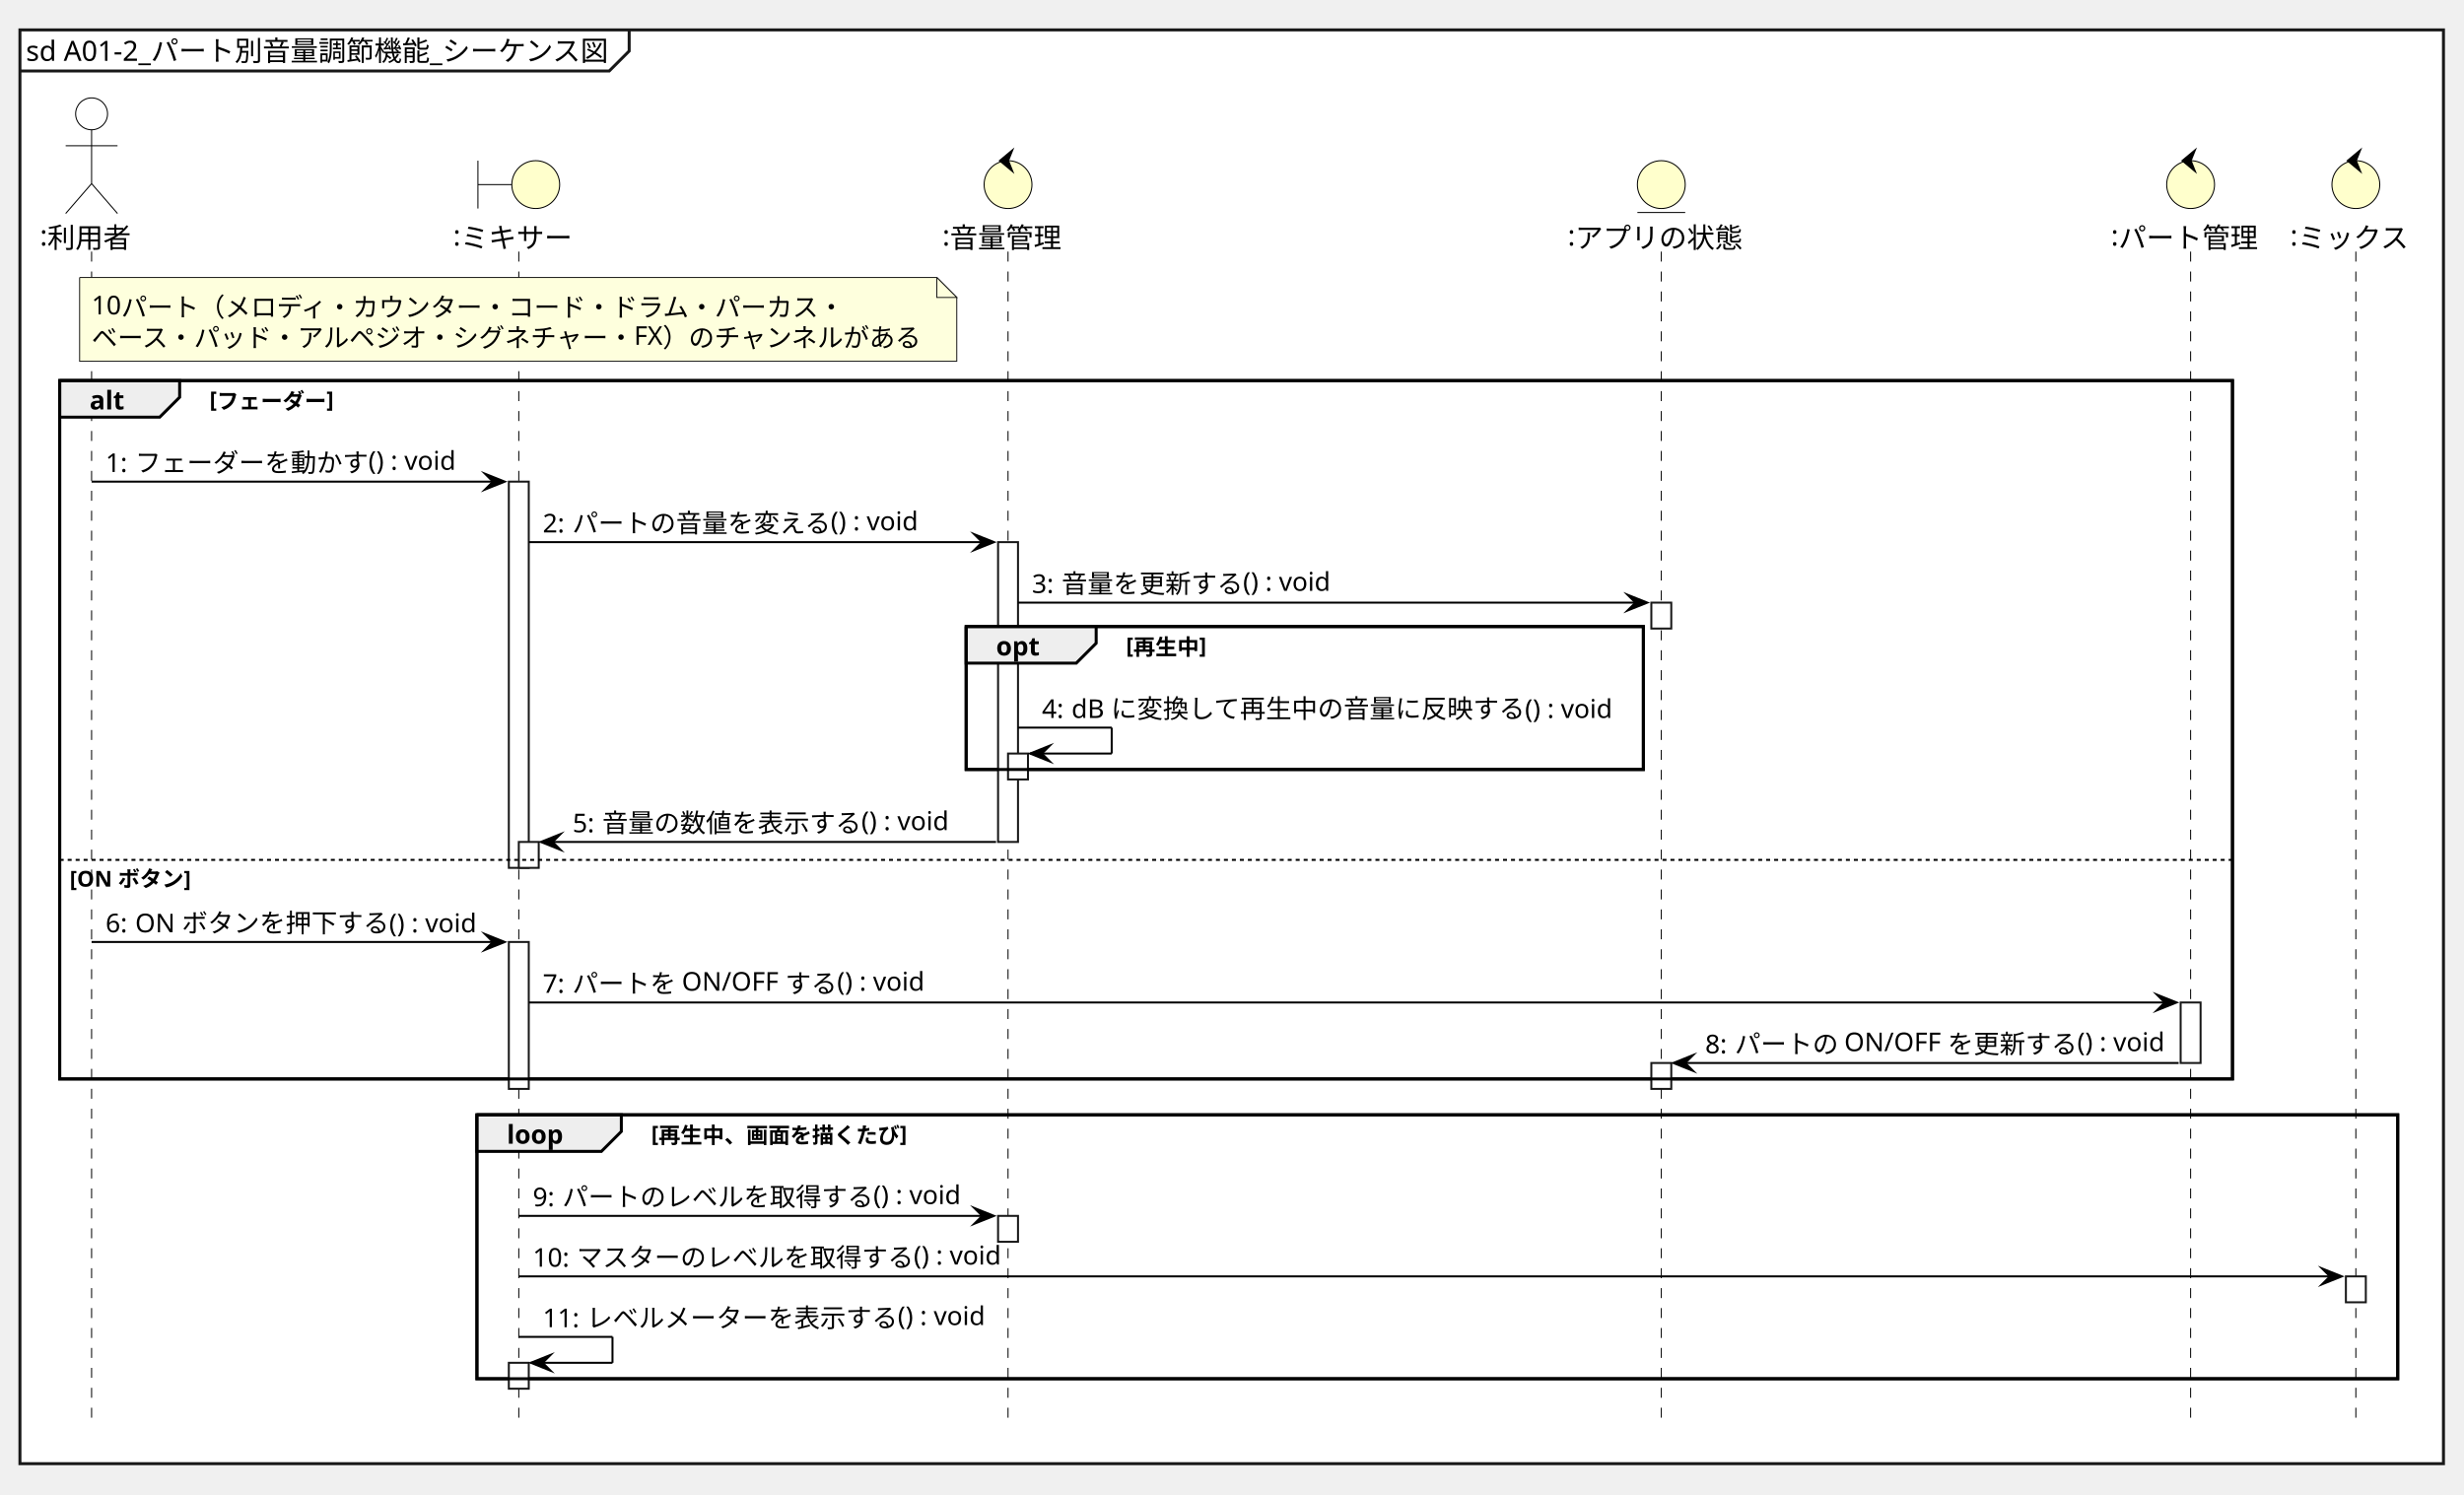
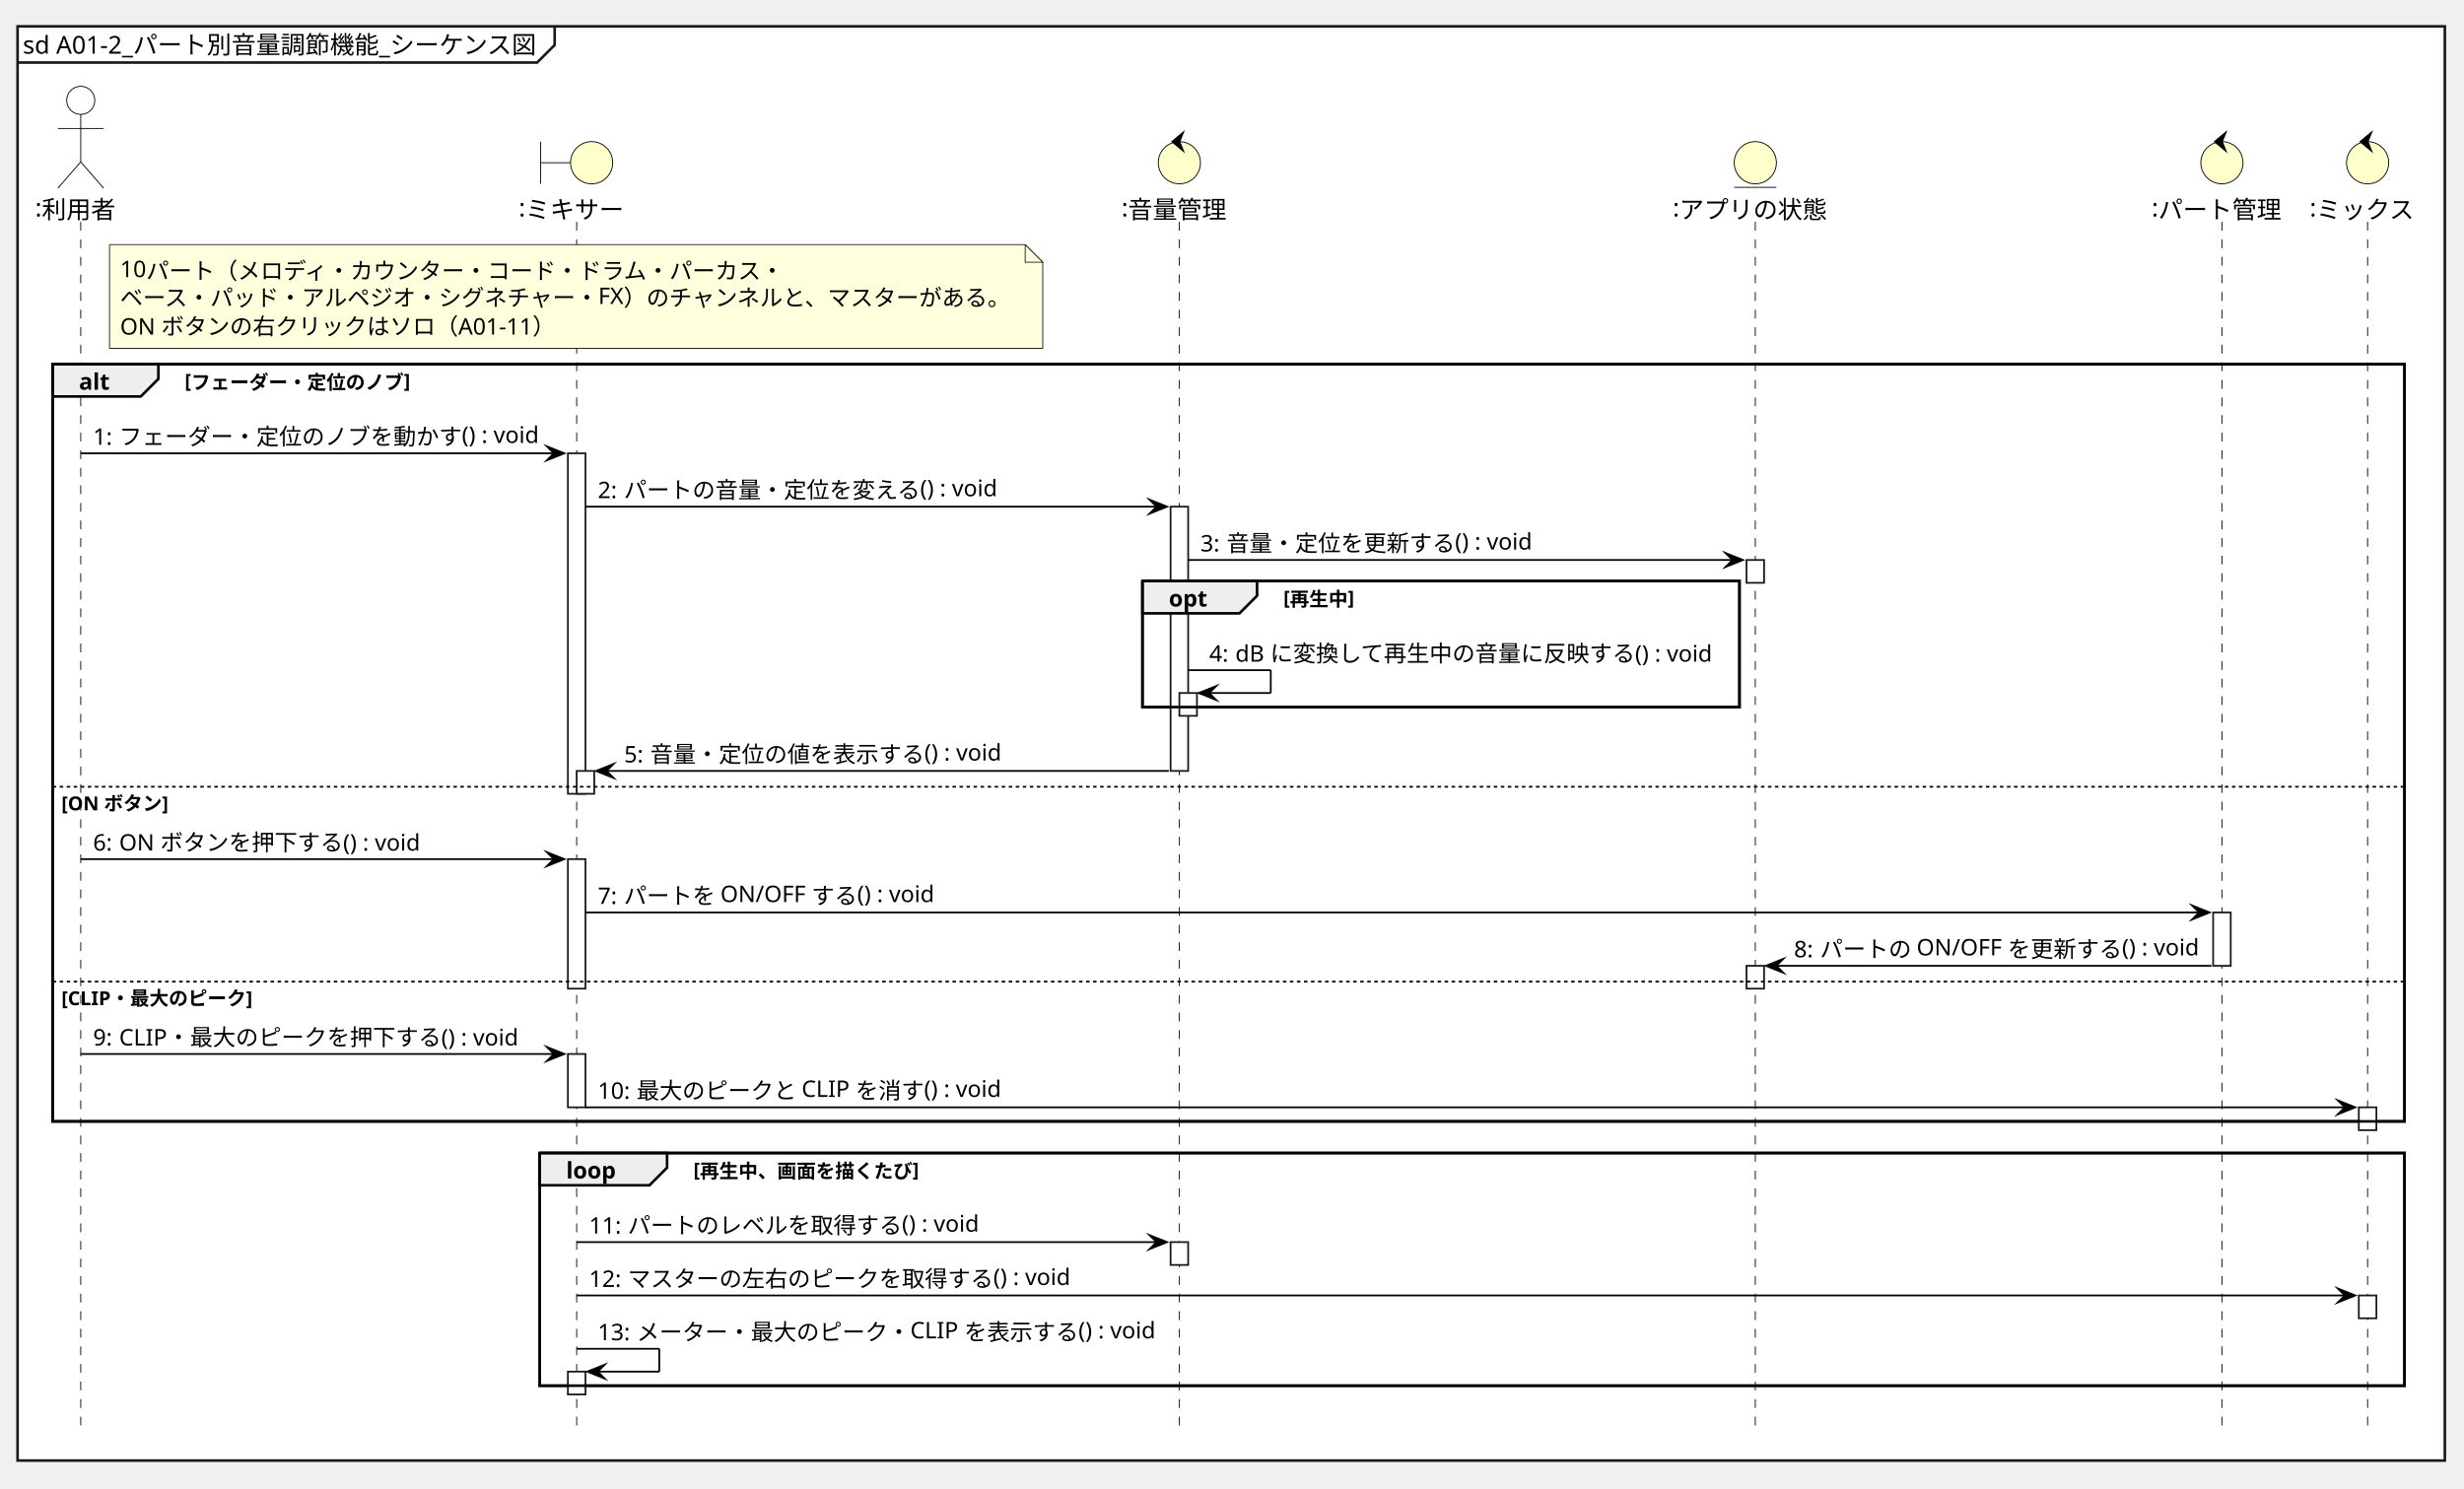
- <svg xmlns="http://www.w3.org/2000/svg" version="1.1" data-diagram-type="SEQUENCE" style="width:1236px;height:750px;background:#FFFFFF;" width="1236px" height="750px" viewBox="0 0 1236 750" zoomAndPan="magnify" preserveAspectRatio="none" contentStyleType="text/css">
+ <svg xmlns="http://www.w3.org/2000/svg" version="1.1" data-diagram-type="SEQUENCE" style="width:1402px;height:847px;background:#FFFFFF;" width="1402px" height="847px" viewBox="0 0 1402 847" zoomAndPan="magnify" preserveAspectRatio="none" contentStyleType="text/css">
  <defs />
  <g font-family="sans-serif" lengthAdjust="spacing">
-     <rect x="10" y="15" width="1215.697" height="719.289" fill="#FFF" style="stroke:#181818;stroke-width:1.5;" />
+     <rect x="10" y="15" width="1381.098" height="816.18" fill="#FFF" style="stroke:#181818;stroke-width:1.5;" />
    <path d="M315.606,15 L315.606,25.609 L305.606,35.609 L10,35.609" style="stroke:#181818;stroke-width:1.5;" fill="none" />
    <text x="13" y="30.533" fill="#000" font-size="14" textLength="295.606">sd A01-2_パート別音量調節機能_シーケンス図</text>
-     <rect x="29.945" y="190.922" width="1089.918" height="350.352" fill="none" style="stroke:#000;stroke-width:1.5;" />
-     <rect x="484.654" y="314.328" width="339.696" height="71.703" fill="none" style="stroke:#000;stroke-width:1.5;" />
-     <rect x="239.24" y="559.273" width="963.512" height="132.406" fill="none" style="stroke:#000;stroke-width:1.5;" />
+     <rect x="29.945" y="207.273" width="1338.208" height="430.891" fill="none" style="stroke:#000;stroke-width:1.5;" />
+     <rect x="650.055" y="330.68" width="339.696" height="71.703" fill="none" style="stroke:#000;stroke-width:1.5;" />
+     <rect x="307.128" y="656.164" width="1061.025" height="132.406" fill="none" style="stroke:#000;stroke-width:1.5;" />
    <g class="participant-lifeline" data-qualified-name="L1" data-entity-uid="part1" id="part1-lifeline" data-source-line="4">
      <g>
-         <rect x="42.445" y="126.219" width="8" height="589.461" fill="#000" fill-opacity="0" />
-         <line x1="45.945" y1="126.219" x2="45.945" y2="715.68" style="stroke:#000;stroke-width:0.5;stroke-dasharray:5,5;" />
+         <rect x="42.445" y="126.219" width="8" height="686.352" fill="#000" fill-opacity="0" />
+         <line x1="45.945" y1="126.219" x2="45.945" y2="812.57" style="stroke:#000;stroke-width:0.5;stroke-dasharray:5,5;" />
      </g>
    </g>
    <g class="participant-lifeline" data-qualified-name="L2" data-entity-uid="part2" id="part2-lifeline" data-source-line="5">
      <g>
-         <rect x="256.74" y="126.219" width="8" height="589.461" fill="#000" fill-opacity="0" />
-         <line x1="260.24" y1="126.219" x2="260.24" y2="715.68" style="stroke:#000;stroke-width:0.5;stroke-dasharray:5,5;" />
-       </g>
-     </g>
-     <g>
-       <rect x="255.24" y="241.625" width="10" height="193.758" fill="#FFF" style="stroke:#181818;stroke-width:1;" />
-     </g>
-     <g>
-       <rect x="255.24" y="472.57" width="10" height="73.703" fill="#FFF" style="stroke:#181818;stroke-width:1;" />
-     </g>
-     <g>
-       <rect x="255.24" y="683.68" width="10" height="13" fill="#FFF" style="stroke:#181818;stroke-width:1;" />
-     </g>
-     <g>
-       <rect x="260.24" y="422.383" width="10" height="13" fill="#FFF" style="stroke:#181818;stroke-width:1;" />
+         <rect x="324.628" y="126.219" width="8" height="686.352" fill="#000" fill-opacity="0" />
+         <line x1="328.128" y1="126.219" x2="328.128" y2="812.57" style="stroke:#000;stroke-width:0.5;stroke-dasharray:5,5;" />
+       </g>
+     </g>
+     <g>
+       <rect x="323.128" y="257.977" width="10" height="193.758" fill="#FFF" style="stroke:#181818;stroke-width:1;" />
+     </g>
+     <g>
+       <rect x="323.128" y="488.922" width="10" height="73.703" fill="#FFF" style="stroke:#181818;stroke-width:1;" />
+     </g>
+     <g>
+       <rect x="323.128" y="599.813" width="10" height="30.352" fill="#FFF" style="stroke:#181818;stroke-width:1;" />
+     </g>
+     <g>
+       <rect x="323.128" y="780.57" width="10" height="13" fill="#FFF" style="stroke:#181818;stroke-width:1;" />
+     </g>
+     <g>
+       <rect x="328.128" y="438.734" width="10" height="13" fill="#FFF" style="stroke:#181818;stroke-width:1;" />
    </g>
    <g class="participant-lifeline" data-qualified-name="L3" data-entity-uid="part3" id="part3-lifeline" data-source-line="6">
      <g>
-         <rect x="502.154" y="126.219" width="8" height="589.461" fill="#000" fill-opacity="0" />
-         <line x1="505.654" y1="126.219" x2="505.654" y2="715.68" style="stroke:#000;stroke-width:0.5;stroke-dasharray:5,5;" />
-       </g>
-     </g>
-     <g>
-       <rect x="500.654" y="271.977" width="10" height="150.406" fill="#FFF" style="stroke:#181818;stroke-width:1;" />
-     </g>
-     <g>
-       <rect x="500.654" y="609.977" width="10" height="13" fill="#FFF" style="stroke:#181818;stroke-width:1;" />
-     </g>
-     <g>
-       <rect x="505.654" y="378.031" width="10" height="13" fill="#FFF" style="stroke:#181818;stroke-width:1;" />
+         <rect x="667.555" y="126.219" width="8" height="686.352" fill="#000" fill-opacity="0" />
+         <line x1="671.055" y1="126.219" x2="671.055" y2="812.57" style="stroke:#000;stroke-width:0.5;stroke-dasharray:5,5;" />
+       </g>
+     </g>
+     <g>
+       <rect x="666.055" y="288.328" width="10" height="150.406" fill="#FFF" style="stroke:#181818;stroke-width:1;" />
+     </g>
+     <g>
+       <rect x="666.055" y="706.867" width="10" height="13" fill="#FFF" style="stroke:#181818;stroke-width:1;" />
+     </g>
+     <g>
+       <rect x="671.055" y="394.383" width="10" height="13" fill="#FFF" style="stroke:#181818;stroke-width:1;" />
    </g>
    <g class="participant-lifeline" data-qualified-name="L4" data-entity-uid="part4" id="part4-lifeline" data-source-line="7">
      <g>
-         <rect x="829.85" y="126.219" width="8" height="589.461" fill="#000" fill-opacity="0" />
-         <line x1="833.35" y1="126.219" x2="833.35" y2="715.68" style="stroke:#000;stroke-width:0.5;stroke-dasharray:5,5;" />
-       </g>
-     </g>
-     <g>
-       <rect x="828.35" y="302.328" width="10" height="13" fill="#FFF" style="stroke:#181818;stroke-width:1;" />
-     </g>
-     <g>
-       <rect x="828.35" y="533.273" width="10" height="13" fill="#FFF" style="stroke:#181818;stroke-width:1;" />
+         <rect x="995.251" y="126.219" width="8" height="686.352" fill="#000" fill-opacity="0" />
+         <line x1="998.751" y1="126.219" x2="998.751" y2="812.57" style="stroke:#000;stroke-width:0.5;stroke-dasharray:5,5;" />
+       </g>
+     </g>
+     <g>
+       <rect x="993.751" y="318.68" width="10" height="13" fill="#FFF" style="stroke:#181818;stroke-width:1;" />
+     </g>
+     <g>
+       <rect x="993.751" y="549.625" width="10" height="13" fill="#FFF" style="stroke:#181818;stroke-width:1;" />
    </g>
    <g class="participant-lifeline" data-qualified-name="L5" data-entity-uid="part5" id="part5-lifeline" data-source-line="8">
      <g>
-         <rect x="1095.363" y="126.219" width="8" height="589.461" fill="#000" fill-opacity="0" />
-         <line x1="1098.863" y1="126.219" x2="1098.863" y2="715.68" style="stroke:#000;stroke-width:0.5;stroke-dasharray:5,5;" />
-       </g>
-     </g>
-     <g>
-       <rect x="1093.863" y="502.922" width="10" height="30.352" fill="#FFF" style="stroke:#181818;stroke-width:1;" />
+         <rect x="1260.764" y="126.219" width="8" height="686.352" fill="#000" fill-opacity="0" />
+         <line x1="1264.264" y1="126.219" x2="1264.264" y2="812.57" style="stroke:#000;stroke-width:0.5;stroke-dasharray:5,5;" />
+       </g>
+     </g>
+     <g>
+       <rect x="1259.264" y="519.273" width="10" height="30.352" fill="#FFF" style="stroke:#181818;stroke-width:1;" />
    </g>
    <g class="participant-lifeline" data-qualified-name="L6" data-entity-uid="part6" id="part6-lifeline" data-source-line="9">
      <g>
-         <rect x="1178.252" y="126.219" width="8" height="589.461" fill="#000" fill-opacity="0" />
-         <line x1="1181.752" y1="126.219" x2="1181.752" y2="715.68" style="stroke:#000;stroke-width:0.5;stroke-dasharray:5,5;" />
-       </g>
-     </g>
-     <g>
-       <rect x="1176.752" y="640.328" width="10" height="13" fill="#FFF" style="stroke:#181818;stroke-width:1;" />
+         <rect x="1343.653" y="126.219" width="8" height="686.352" fill="#000" fill-opacity="0" />
+         <line x1="1347.153" y1="126.219" x2="1347.153" y2="812.57" style="stroke:#000;stroke-width:0.5;stroke-dasharray:5,5;" />
+       </g>
+     </g>
+     <g>
+       <rect x="1342.153" y="630.164" width="10" height="13" fill="#FFF" style="stroke:#181818;stroke-width:1;" />
+     </g>
+     <g>
+       <rect x="1342.153" y="737.219" width="10" height="13" fill="#FFF" style="stroke:#181818;stroke-width:1;" />
    </g>
    <g class="participant participant-head" data-qualified-name="L1" data-entity-uid="part1" id="part1-head" data-source-line="4">
      <text x="20" y="123.143" fill="#000" font-size="14" textLength="45.89">:利用者</text>
      <ellipse cx="45.945" cy="57.109" rx="8" ry="8" fill="#FFF" style="stroke:#000;stroke-width:0.5;" />
      <path d="M45.945,65.109 L45.945,92.109 M32.945,73.109 L58.945,73.109 M45.945,92.109 L32.945,107.109 M45.945,92.109 L58.945,107.109" style="stroke:#000;stroke-width:0.5;" fill="none" />
    </g>
    <g class="participant participant-head" data-qualified-name="L2" data-entity-uid="part2" id="part2-head" data-source-line="5">
-       <text x="227.295" y="123.143" fill="#000" font-size="14" textLength="59.89">:ミキサー</text>
-       <path d="M239.74,80.609 L239.74,104.609 M239.74,92.609 L256.74,92.609" style="stroke:#000;stroke-width:0.5;" fill="none" />
-       <ellipse cx="268.74" cy="92.609" rx="12" ry="12" fill="#FFC" style="stroke:#000;stroke-width:0.5;" />
+       <text x="295.184" y="123.143" fill="#000" font-size="14" textLength="59.89">:ミキサー</text>
+       <path d="M307.628,80.609 L307.628,104.609 M307.628,92.609 L324.628,92.609" style="stroke:#000;stroke-width:0.5;" fill="none" />
+       <ellipse cx="336.628" cy="92.609" rx="12" ry="12" fill="#FFC" style="stroke:#000;stroke-width:0.5;" />
    </g>
    <g class="participant participant-head" data-qualified-name="L3" data-entity-uid="part3" id="part3-head" data-source-line="6">
-       <text x="472.709" y="123.143" fill="#000" font-size="14" textLength="59.89">:音量管理</text>
-       <ellipse cx="505.654" cy="92.609" rx="12" ry="12" fill="#FFC" style="stroke:#000;stroke-width:0.5;" />
-       <polygon points="501.654,80.609,507.654,75.609,505.654,80.609,507.654,85.609,501.654,80.609" fill="#000" style="stroke:#000;stroke-width:1;stroke-linejoin:miter;stroke-miterlimit:10;" />
+       <text x="638.11" y="123.143" fill="#000" font-size="14" textLength="59.89">:音量管理</text>
+       <ellipse cx="671.055" cy="92.609" rx="12" ry="12" fill="#FFC" style="stroke:#000;stroke-width:0.5;" />
+       <polygon points="667.055,80.609,673.055,75.609,671.055,80.609,673.055,85.609,667.055,80.609" fill="#000" style="stroke:#000;stroke-width:1;stroke-linejoin:miter;stroke-miterlimit:10;" />
    </g>
    <g class="participant participant-head" data-qualified-name="L4" data-entity-uid="part4" id="part4-head" data-source-line="7">
-       <text x="786.405" y="123.143" fill="#000" font-size="14" textLength="87.89">:アプリの状態</text>
-       <ellipse cx="833.35" cy="92.609" rx="12" ry="12" fill="#FFC" style="stroke:#000;stroke-width:0.5;" />
-       <line x1="821.35" y1="106.609" x2="845.35" y2="106.609" style="stroke:#000;stroke-width:0.5;" />
+       <text x="951.806" y="123.143" fill="#000" font-size="14" textLength="87.89">:アプリの状態</text>
+       <ellipse cx="998.751" cy="92.609" rx="12" ry="12" fill="#FFC" style="stroke:#000;stroke-width:0.5;" />
+       <line x1="986.751" y1="106.609" x2="1010.751" y2="106.609" style="stroke:#000;stroke-width:0.5;" />
    </g>
    <g class="participant participant-head" data-qualified-name="L5" data-entity-uid="part5" id="part5-head" data-source-line="8">
-       <text x="1058.918" y="123.143" fill="#000" font-size="14" textLength="73.89">:パート管理</text>
-       <ellipse cx="1098.863" cy="92.609" rx="12" ry="12" fill="#FFC" style="stroke:#000;stroke-width:0.5;" />
-       <polygon points="1094.863,80.609,1100.863,75.609,1098.863,80.609,1100.863,85.609,1094.863,80.609" fill="#000" style="stroke:#000;stroke-width:1;stroke-linejoin:miter;stroke-miterlimit:10;" />
+       <text x="1224.319" y="123.143" fill="#000" font-size="14" textLength="73.89">:パート管理</text>
+       <ellipse cx="1264.264" cy="92.609" rx="12" ry="12" fill="#FFC" style="stroke:#000;stroke-width:0.5;" />
+       <polygon points="1260.264,80.609,1266.264,75.609,1264.264,80.609,1266.264,85.609,1260.264,80.609" fill="#000" style="stroke:#000;stroke-width:1;stroke-linejoin:miter;stroke-miterlimit:10;" />
    </g>
    <g class="participant participant-head" data-qualified-name="L6" data-entity-uid="part6" id="part6-head" data-source-line="9">
-       <text x="1148.808" y="123.143" fill="#000" font-size="14" textLength="59.89">:ミックス</text>
-       <ellipse cx="1181.752" cy="92.609" rx="12" ry="12" fill="#FFC" style="stroke:#000;stroke-width:0.5;" />
-       <polygon points="1177.752,80.609,1183.752,75.609,1181.752,80.609,1183.752,85.609,1177.752,80.609" fill="#000" style="stroke:#000;stroke-width:1;stroke-linejoin:miter;stroke-miterlimit:10;" />
-     </g>
-     <path d="M39.934,139.219 L39.934,181.219 L479.934,181.219 L479.934,149.219 L469.934,139.219 L39.934,139.219" style="stroke:#181818;stroke-width:0.5;" fill="#FEFFDD" />
-     <path d="M469.934,139.219 L469.934,149.219 L479.934,149.219 L469.934,139.219" style="stroke:#181818;stroke-width:0.5;" fill="#FEFFDD" />
-     <text x="45.934" y="157.714" fill="#000" font-size="13" textLength="378.46">10パート（メロディ・カウンター・コード・ドラム・パーカス・</text>
-     <text x="45.934" y="174.065" fill="#000" font-size="13" textLength="419.612">ベース・パッド・アルペジオ・シグネチャー・FX）のチャンネルがある</text>
-     <path d="M29.945,190.922 L90.116,190.922 L90.116,199.273 L80.116,209.273 L29.945,209.273 L29.945,190.922" style="stroke:#000;stroke-width:1.5;" fill="#EEE" />
-     <rect x="29.945" y="190.922" width="1089.918" height="350.352" fill="none" style="stroke:#000;stroke-width:1.5;" />
-     <text x="44.945" y="205.417" fill="#000" font-size="13" textLength="15.171" font-weight="700">alt</text>
-     <text x="105.116" y="204.341" fill="#000" font-size="11" textLength="64.045" font-weight="700">[フェーダー]</text>
+       <text x="1314.208" y="123.143" fill="#000" font-size="14" textLength="59.89">:ミックス</text>
+       <ellipse cx="1347.153" cy="92.609" rx="12" ry="12" fill="#FFC" style="stroke:#000;stroke-width:0.5;" />
+       <polygon points="1343.153,80.609,1349.153,75.609,1347.153,80.609,1349.153,85.609,1343.153,80.609" fill="#000" style="stroke:#000;stroke-width:1;stroke-linejoin:miter;stroke-miterlimit:10;" />
+     </g>
+     <path d="M62.323,139.219 L62.323,198.219 L593.323,198.219 L593.323,149.219 L583.323,139.219 L62.323,139.219" style="stroke:#181818;stroke-width:0.5;" fill="#FEFFDD" />
+     <path d="M583.323,139.219 L583.323,149.219 L593.323,149.219 L583.323,139.219" style="stroke:#181818;stroke-width:0.5;" fill="#FEFFDD" />
+     <text x="68.323" y="157.714" fill="#000" font-size="13" textLength="378.46">10パート（メロディ・カウンター・コード・ドラム・パーカス・</text>
+     <text x="68.323" y="174.065" fill="#000" font-size="13" textLength="510.612">ベース・パッド・アルペジオ・シグネチャー・FX）のチャンネルと、マスターがある。</text>
+     <text x="68.323" y="190.417" fill="#000" font-size="13" textLength="247.032">ON ボタンの右クリックはソロ（A01-11）</text>
+     <path d="M29.945,207.273 L90.116,207.273 L90.116,215.625 L80.116,225.625 L29.945,225.625 L29.945,207.273" style="stroke:#000;stroke-width:1.5;" fill="#EEE" />
+     <rect x="29.945" y="207.273" width="1338.208" height="430.891" fill="none" style="stroke:#000;stroke-width:1.5;" />
+     <text x="44.945" y="221.769" fill="#000" font-size="13" textLength="15.171" font-weight="700">alt</text>
+     <text x="105.116" y="220.692" fill="#000" font-size="11" textLength="132.107" font-weight="700">[フェーダー・定位のノブ]</text>
    <g class="message" data-entity-1="part1" data-entity-2="part2" id="msg1" data-source-line="14">
-       <polygon points="243.24,237.625,253.24,241.625,243.24,245.625,247.24,241.625" fill="#000" style="stroke:#000;stroke-width:1;stroke-linejoin:miter;stroke-miterlimit:10;" />
-       <line x1="45.945" y1="241.625" x2="249.24" y2="241.625" style="stroke:#000;stroke-width:1;" />
-       <text x="52.945" y="236.769" fill="#000" font-size="13" textLength="10.842">1:</text>
-       <text x="67.787" y="236.769" fill="#000" font-size="13" textLength="160.342">フェーダーを動かす() : void</text>
+       <polygon points="311.128,253.977,321.128,257.977,311.128,261.977,315.128,257.977" fill="#000" style="stroke:#000;stroke-width:1;stroke-linejoin:miter;stroke-miterlimit:10;" />
+       <line x1="45.945" y1="257.977" x2="317.128" y2="257.977" style="stroke:#000;stroke-width:1;" />
+       <text x="52.945" y="253.12" fill="#000" font-size="13" textLength="10.842">1:</text>
+       <text x="67.787" y="253.12" fill="#000" font-size="13" textLength="238.342">フェーダー・定位のノブを動かす() : void</text>
    </g>
    <g class="message" data-entity-1="part2" data-entity-2="part3" id="msg2" data-source-line="16">
-       <polygon points="488.654,267.977,498.654,271.977,488.654,275.977,492.654,271.977" fill="#000" style="stroke:#000;stroke-width:1;stroke-linejoin:miter;stroke-miterlimit:10;" />
-       <line x1="265.24" y1="271.977" x2="494.654" y2="271.977" style="stroke:#000;stroke-width:1;" />
-       <text x="272.24" y="267.12" fill="#000" font-size="13" textLength="10.842">2:</text>
-       <text x="287.082" y="267.12" fill="#000" font-size="13" textLength="173.342">パートの音量を変える() : void</text>
+       <polygon points="654.055,284.328,664.055,288.328,654.055,292.328,658.055,288.328" fill="#000" style="stroke:#000;stroke-width:1;stroke-linejoin:miter;stroke-miterlimit:10;" />
+       <line x1="333.128" y1="288.328" x2="660.055" y2="288.328" style="stroke:#000;stroke-width:1;" />
+       <text x="340.128" y="283.472" fill="#000" font-size="13" textLength="10.842">2:</text>
+       <text x="354.97" y="283.472" fill="#000" font-size="13" textLength="212.342">パートの音量・定位を変える() : void</text>
    </g>
    <g class="message" data-entity-1="part3" data-entity-2="part4" id="msg3" data-source-line="18">
-       <polygon points="816.35,298.328,826.35,302.328,816.35,306.328,820.35,302.328" fill="#000" style="stroke:#000;stroke-width:1;stroke-linejoin:miter;stroke-miterlimit:10;" />
-       <line x1="510.654" y1="302.328" x2="822.35" y2="302.328" style="stroke:#000;stroke-width:1;" />
-       <text x="517.654" y="297.472" fill="#000" font-size="13" textLength="10.842">3:</text>
-       <text x="532.496" y="297.472" fill="#000" font-size="13" textLength="134.342">音量を更新する() : void</text>
-     </g>
-     <path d="M484.654,314.328 L549.865,314.328 L549.865,322.68 L539.865,332.68 L484.654,332.68 L484.654,314.328" style="stroke:#000;stroke-width:1.5;" fill="#EEE" />
-     <rect x="484.654" y="314.328" width="339.696" height="71.703" fill="none" style="stroke:#000;stroke-width:1.5;" />
-     <text x="499.654" y="328.823" fill="#000" font-size="13" textLength="20.211" font-weight="700">opt</text>
-     <text x="564.865" y="327.747" fill="#000" font-size="11" textLength="41.357" font-weight="700">[再生中]</text>
+       <polygon points="981.751,314.68,991.751,318.68,981.751,322.68,985.751,318.68" fill="#000" style="stroke:#000;stroke-width:1;stroke-linejoin:miter;stroke-miterlimit:10;" />
+       <line x1="676.055" y1="318.68" x2="987.751" y2="318.68" style="stroke:#000;stroke-width:1;" />
+       <text x="683.055" y="313.823" fill="#000" font-size="13" textLength="10.842">3:</text>
+       <text x="697.896" y="313.823" fill="#000" font-size="13" textLength="173.342">音量・定位を更新する() : void</text>
+     </g>
+     <path d="M650.055,330.68 L715.266,330.68 L715.266,339.031 L705.266,349.031 L650.055,349.031 L650.055,330.68" style="stroke:#000;stroke-width:1.5;" fill="#EEE" />
+     <rect x="650.055" y="330.68" width="339.696" height="71.703" fill="none" style="stroke:#000;stroke-width:1.5;" />
+     <text x="665.055" y="345.175" fill="#000" font-size="13" textLength="20.211" font-weight="700">opt</text>
+     <text x="730.266" y="344.099" fill="#000" font-size="11" textLength="41.357" font-weight="700">[再生中]</text>
    <g class="message" data-entity-1="part3" data-entity-2="part3" id="msg4" data-source-line="22">
-       <line x1="510.654" y1="365.031" x2="557.654" y2="365.031" style="stroke:#000;stroke-width:1;" />
-       <line x1="557.654" y1="365.031" x2="557.654" y2="378.031" style="stroke:#000;stroke-width:1;" />
-       <line x1="516.654" y1="378.031" x2="557.654" y2="378.031" style="stroke:#000;stroke-width:1;" />
-       <polygon points="526.654,374.031,516.654,378.031,526.654,382.031,522.654,378.031" fill="#000" style="stroke:#000;stroke-width:1;stroke-linejoin:miter;stroke-miterlimit:10;" />
-       <text x="522.654" y="360.175" fill="#000" font-size="13" textLength="10.842">4:</text>
-       <text x="537.496" y="360.175" fill="#000" font-size="13" textLength="270.854">dB に変換して再生中の音量に反映する() : void</text>
+       <line x1="676.055" y1="381.383" x2="723.055" y2="381.383" style="stroke:#000;stroke-width:1;" />
+       <line x1="723.055" y1="381.383" x2="723.055" y2="394.383" style="stroke:#000;stroke-width:1;" />
+       <line x1="682.055" y1="394.383" x2="723.055" y2="394.383" style="stroke:#000;stroke-width:1;" />
+       <polygon points="692.055,390.383,682.055,394.383,692.055,398.383,688.055,394.383" fill="#000" style="stroke:#000;stroke-width:1;stroke-linejoin:miter;stroke-miterlimit:10;" />
+       <text x="688.055" y="376.526" fill="#000" font-size="13" textLength="10.842">4:</text>
+       <text x="702.896" y="376.526" fill="#000" font-size="13" textLength="270.854">dB に変換して再生中の音量に反映する() : void</text>
    </g>
    <g class="message" data-entity-1="part3" data-entity-2="part2" id="msg5" data-source-line="26">
-       <polygon points="281.24,418.383,271.24,422.383,281.24,426.383,277.24,422.383" fill="#000" style="stroke:#000;stroke-width:1;stroke-linejoin:miter;stroke-miterlimit:10;" />
-       <line x1="275.24" y1="422.383" x2="499.654" y2="422.383" style="stroke:#000;stroke-width:1;" />
-       <text x="287.24" y="417.526" fill="#000" font-size="13" textLength="10.842">5:</text>
-       <text x="302.082" y="417.526" fill="#000" font-size="13" textLength="173.342">音量の数値を表示する() : void</text>
-     </g>
-     <line x1="29.945" y1="431.383" x2="1119.863" y2="431.383" style="stroke:#000;stroke-width:1;stroke-dasharray:2,2;" />
-     <text x="34.945" y="444.802" fill="#000" font-size="11" textLength="60.914" font-weight="700">[ON ボタン]</text>
+       <polygon points="349.128,434.734,339.128,438.734,349.128,442.734,345.128,438.734" fill="#000" style="stroke:#000;stroke-width:1;stroke-linejoin:miter;stroke-miterlimit:10;" />
+       <line x1="343.128" y1="438.734" x2="665.055" y2="438.734" style="stroke:#000;stroke-width:1;" />
+       <text x="355.128" y="433.878" fill="#000" font-size="13" textLength="10.842">5:</text>
+       <text x="369.97" y="433.878" fill="#000" font-size="13" textLength="199.342">音量・定位の値を表示する() : void</text>
+     </g>
+     <line x1="29.945" y1="447.734" x2="1368.153" y2="447.734" style="stroke:#000;stroke-width:1;stroke-dasharray:2,2;" />
+     <text x="34.945" y="461.153" fill="#000" font-size="11" textLength="60.914" font-weight="700">[ON ボタン]</text>
    <g class="message" data-entity-1="part1" data-entity-2="part2" id="msg6" data-source-line="32">
-       <polygon points="243.24,468.57,253.24,472.57,243.24,476.57,247.24,472.57" fill="#000" style="stroke:#000;stroke-width:1;stroke-linejoin:miter;stroke-miterlimit:10;" />
-       <line x1="45.945" y1="472.57" x2="249.24" y2="472.57" style="stroke:#000;stroke-width:1;" />
-       <text x="52.945" y="467.714" fill="#000" font-size="13" textLength="10.842">6:</text>
-       <text x="67.787" y="467.714" fill="#000" font-size="13" textLength="170.454">ON ボタンを押下する() : void</text>
+       <polygon points="311.128,484.922,321.128,488.922,311.128,492.922,315.128,488.922" fill="#000" style="stroke:#000;stroke-width:1;stroke-linejoin:miter;stroke-miterlimit:10;" />
+       <line x1="45.945" y1="488.922" x2="317.128" y2="488.922" style="stroke:#000;stroke-width:1;" />
+       <text x="52.945" y="484.065" fill="#000" font-size="13" textLength="10.842">6:</text>
+       <text x="67.787" y="484.065" fill="#000" font-size="13" textLength="170.454">ON ボタンを押下する() : void</text>
    </g>
    <g class="message" data-entity-1="part2" data-entity-2="part5" id="msg7" data-source-line="34">
-       <polygon points="1081.863,498.922,1091.863,502.922,1081.863,506.922,1085.863,502.922" fill="#000" style="stroke:#000;stroke-width:1;stroke-linejoin:miter;stroke-miterlimit:10;" />
-       <line x1="265.24" y1="502.922" x2="1087.863" y2="502.922" style="stroke:#000;stroke-width:1;" />
-       <text x="272.24" y="498.065" fill="#000" font-size="13" textLength="10.842">7:</text>
-       <text x="287.082" y="498.065" fill="#000" font-size="13" textLength="177.671">パートを ON/OFF する() : void</text>
+       <polygon points="1247.264,515.273,1257.264,519.273,1247.264,523.273,1251.264,519.273" fill="#000" style="stroke:#000;stroke-width:1;stroke-linejoin:miter;stroke-miterlimit:10;" />
+       <line x1="333.128" y1="519.273" x2="1253.264" y2="519.273" style="stroke:#000;stroke-width:1;" />
+       <text x="340.128" y="514.417" fill="#000" font-size="13" textLength="10.842">7:</text>
+       <text x="354.97" y="514.417" fill="#000" font-size="13" textLength="177.671">パートを ON/OFF する() : void</text>
    </g>
    <g class="message" data-entity-1="part5" data-entity-2="part4" id="msg8" data-source-line="36">
-       <polygon points="849.35,529.273,839.35,533.273,849.35,537.273,845.35,533.273" fill="#000" style="stroke:#000;stroke-width:1;stroke-linejoin:miter;stroke-miterlimit:10;" />
-       <line x1="843.35" y1="533.273" x2="1092.863" y2="533.273" style="stroke:#000;stroke-width:1;" />
-       <text x="855.35" y="528.417" fill="#000" font-size="13" textLength="10.842">8:</text>
-       <text x="870.192" y="528.417" fill="#000" font-size="13" textLength="216.671">パートの ON/OFF を更新する() : void</text>
-     </g>
-     <path d="M239.24,559.273 L311.675,559.273 L311.675,567.625 L301.675,577.625 L239.24,577.625 L239.24,559.273" style="stroke:#000;stroke-width:1.5;" fill="#EEE" />
-     <rect x="239.24" y="559.273" width="963.512" height="132.406" fill="none" style="stroke:#000;stroke-width:1.5;" />
-     <text x="254.24" y="573.769" fill="#000" font-size="13" textLength="27.435" font-weight="700">loop</text>
-     <text x="326.675" y="572.692" fill="#000" font-size="11" textLength="132.107" font-weight="700">[再生中、画面を描くたび]</text>
-     <g class="message" data-entity-1="part2" data-entity-2="part3" id="msg9" data-source-line="44">
-       <polygon points="488.654,605.977,498.654,609.977,488.654,613.977,492.654,609.977" fill="#000" style="stroke:#000;stroke-width:1;stroke-linejoin:miter;stroke-miterlimit:10;" />
-       <line x1="260.24" y1="609.977" x2="494.654" y2="609.977" style="stroke:#000;stroke-width:1;" />
-       <text x="267.24" y="605.12" fill="#000" font-size="13" textLength="10.842">9:</text>
-       <text x="282.082" y="605.12" fill="#000" font-size="13" textLength="199.342">パートのレベルを取得する() : void</text>
-     </g>
-     <g class="message" data-entity-1="part2" data-entity-2="part6" id="msg10" data-source-line="47">
-       <polygon points="1164.752,636.328,1174.752,640.328,1164.752,644.328,1168.752,640.328" fill="#000" style="stroke:#000;stroke-width:1;stroke-linejoin:miter;stroke-miterlimit:10;" />
-       <line x1="260.24" y1="640.328" x2="1170.752" y2="640.328" style="stroke:#000;stroke-width:1;" />
-       <text x="267.24" y="635.472" fill="#000" font-size="13" textLength="18.072">10:</text>
-       <text x="289.312" y="635.472" fill="#000" font-size="13" textLength="212.342">マスターのレベルを取得する() : void</text>
-     </g>
-     <g class="message" data-entity-1="part2" data-entity-2="part2" id="msg11" data-source-line="50">
-       <line x1="260.24" y1="670.68" x2="307.24" y2="670.68" style="stroke:#000;stroke-width:1;" />
-       <line x1="307.24" y1="670.68" x2="307.24" y2="683.68" style="stroke:#000;stroke-width:1;" />
-       <line x1="266.24" y1="683.68" x2="307.24" y2="683.68" style="stroke:#000;stroke-width:1;" />
-       <polygon points="276.24,679.68,266.24,683.68,276.24,687.68,272.24,683.68" fill="#000" style="stroke:#000;stroke-width:1;stroke-linejoin:miter;stroke-miterlimit:10;" />
-       <text x="272.24" y="665.823" fill="#000" font-size="13" textLength="18.072">11:</text>
-       <text x="294.312" y="665.823" fill="#000" font-size="13" textLength="199.342">レベルメーターを表示する() : void</text>
+       <polygon points="1014.751,545.625,1004.751,549.625,1014.751,553.625,1010.751,549.625" fill="#000" style="stroke:#000;stroke-width:1;stroke-linejoin:miter;stroke-miterlimit:10;" />
+       <line x1="1008.751" y1="549.625" x2="1258.264" y2="549.625" style="stroke:#000;stroke-width:1;" />
+       <text x="1020.751" y="544.769" fill="#000" font-size="13" textLength="10.842">8:</text>
+       <text x="1035.593" y="544.769" fill="#000" font-size="13" textLength="216.671">パートの ON/OFF を更新する() : void</text>
+     </g>
+     <line x1="29.945" y1="558.625" x2="1368.153" y2="558.625" style="stroke:#000;stroke-width:1;stroke-dasharray:2,2;" />
+     <text x="34.945" y="572.044" fill="#000" font-size="11" textLength="111.789" font-weight="700">[CLIP・最大のピーク]</text>
+     <g class="message" data-entity-1="part1" data-entity-2="part2" id="msg9" data-source-line="42">
+       <polygon points="311.128,595.813,321.128,599.813,311.128,603.813,315.128,599.813" fill="#000" style="stroke:#000;stroke-width:1;stroke-linejoin:miter;stroke-miterlimit:10;" />
+       <line x1="45.945" y1="599.813" x2="317.128" y2="599.813" style="stroke:#000;stroke-width:1;" />
+       <text x="52.945" y="594.956" fill="#000" font-size="13" textLength="10.842">9:</text>
+       <text x="67.787" y="594.956" fill="#000" font-size="13" textLength="228.243">CLIP・最大のピークを押下する() : void</text>
+     </g>
+     <g class="message" data-entity-1="part2" data-entity-2="part6" id="msg10" data-source-line="44">
+       <polygon points="1330.153,626.164,1340.153,630.164,1330.153,634.164,1334.153,630.164" fill="#000" style="stroke:#000;stroke-width:1;stroke-linejoin:miter;stroke-miterlimit:10;" />
+       <line x1="333.128" y1="630.164" x2="1336.153" y2="630.164" style="stroke:#000;stroke-width:1;" />
+       <text x="340.128" y="625.308" fill="#000" font-size="13" textLength="18.072">10:</text>
+       <text x="362.2" y="625.308" fill="#000" font-size="13" textLength="209.466">最大のピークと CLIP を消す() : void</text>
+     </g>
+     <path d="M307.128,656.164 L379.563,656.164 L379.563,664.516 L369.563,674.516 L307.128,674.516 L307.128,656.164" style="stroke:#000;stroke-width:1.5;" fill="#EEE" />
+     <rect x="307.128" y="656.164" width="1061.025" height="132.406" fill="none" style="stroke:#000;stroke-width:1.5;" />
+     <text x="322.128" y="670.659" fill="#000" font-size="13" textLength="27.435" font-weight="700">loop</text>
+     <text x="394.563" y="669.583" fill="#000" font-size="11" textLength="132.107" font-weight="700">[再生中、画面を描くたび]</text>
+     <g class="message" data-entity-1="part2" data-entity-2="part3" id="msg11" data-source-line="51">
+       <polygon points="654.055,702.867,664.055,706.867,654.055,710.867,658.055,706.867" fill="#000" style="stroke:#000;stroke-width:1;stroke-linejoin:miter;stroke-miterlimit:10;" />
+       <line x1="328.128" y1="706.867" x2="660.055" y2="706.867" style="stroke:#000;stroke-width:1;" />
+       <text x="335.128" y="702.011" fill="#000" font-size="13" textLength="18.072">11:</text>
+       <text x="357.2" y="702.011" fill="#000" font-size="13" textLength="199.342">パートのレベルを取得する() : void</text>
+     </g>
+     <g class="message" data-entity-1="part2" data-entity-2="part6" id="msg12" data-source-line="54">
+       <polygon points="1330.153,733.219,1340.153,737.219,1330.153,741.219,1334.153,737.219" fill="#000" style="stroke:#000;stroke-width:1;stroke-linejoin:miter;stroke-miterlimit:10;" />
+       <line x1="328.128" y1="737.219" x2="1336.153" y2="737.219" style="stroke:#000;stroke-width:1;" />
+       <text x="335.128" y="732.362" fill="#000" font-size="13" textLength="18.072">12:</text>
+       <text x="357.2" y="732.362" fill="#000" font-size="13" textLength="251.342">マスターの左右のピークを取得する() : void</text>
+     </g>
+     <g class="message" data-entity-1="part2" data-entity-2="part2" id="msg13" data-source-line="57">
+       <line x1="328.128" y1="767.57" x2="375.128" y2="767.57" style="stroke:#000;stroke-width:1;" />
+       <line x1="375.128" y1="767.57" x2="375.128" y2="780.57" style="stroke:#000;stroke-width:1;" />
+       <line x1="334.128" y1="780.57" x2="375.128" y2="780.57" style="stroke:#000;stroke-width:1;" />
+       <polygon points="344.128,776.57,334.128,780.57,344.128,784.57,340.128,780.57" fill="#000" style="stroke:#000;stroke-width:1;stroke-linejoin:miter;stroke-miterlimit:10;" />
+       <text x="340.128" y="762.714" fill="#000" font-size="13" textLength="18.072">13:</text>
+       <text x="362.2" y="762.714" fill="#000" font-size="13" textLength="296.854">メーター・最大のピーク・CLIP を表示する() : void</text>
    </g>
  </g>
</svg>
